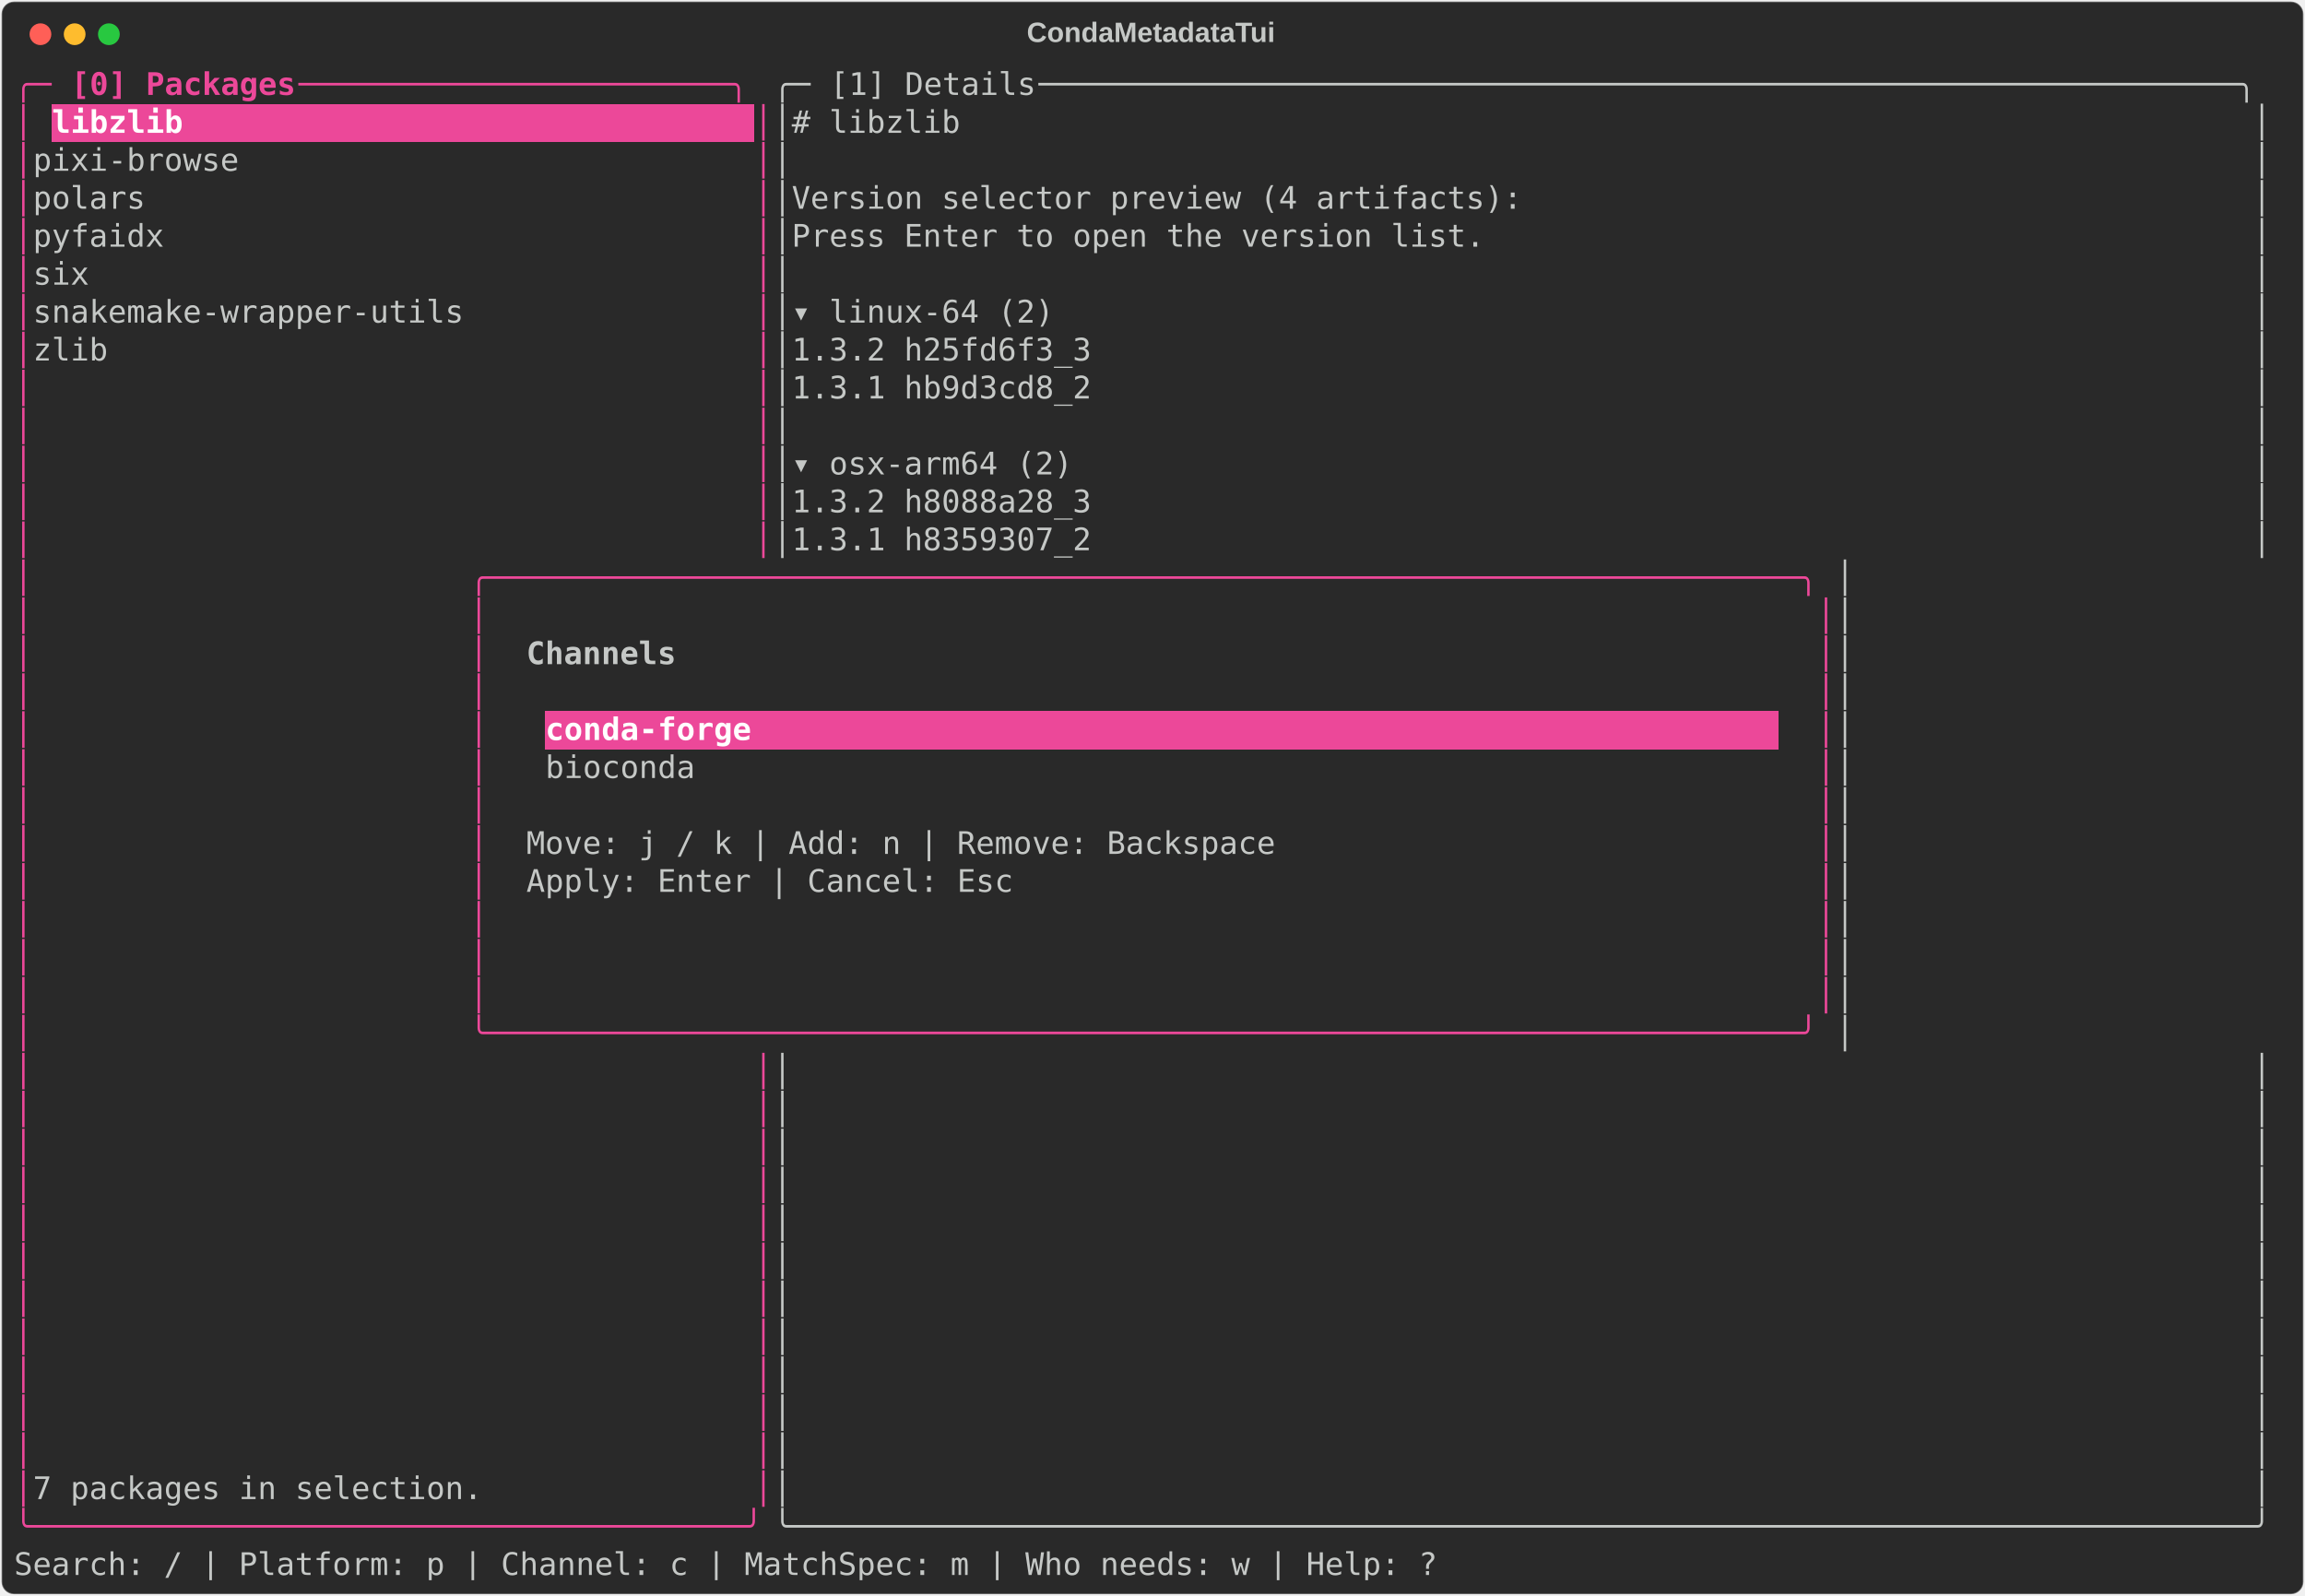
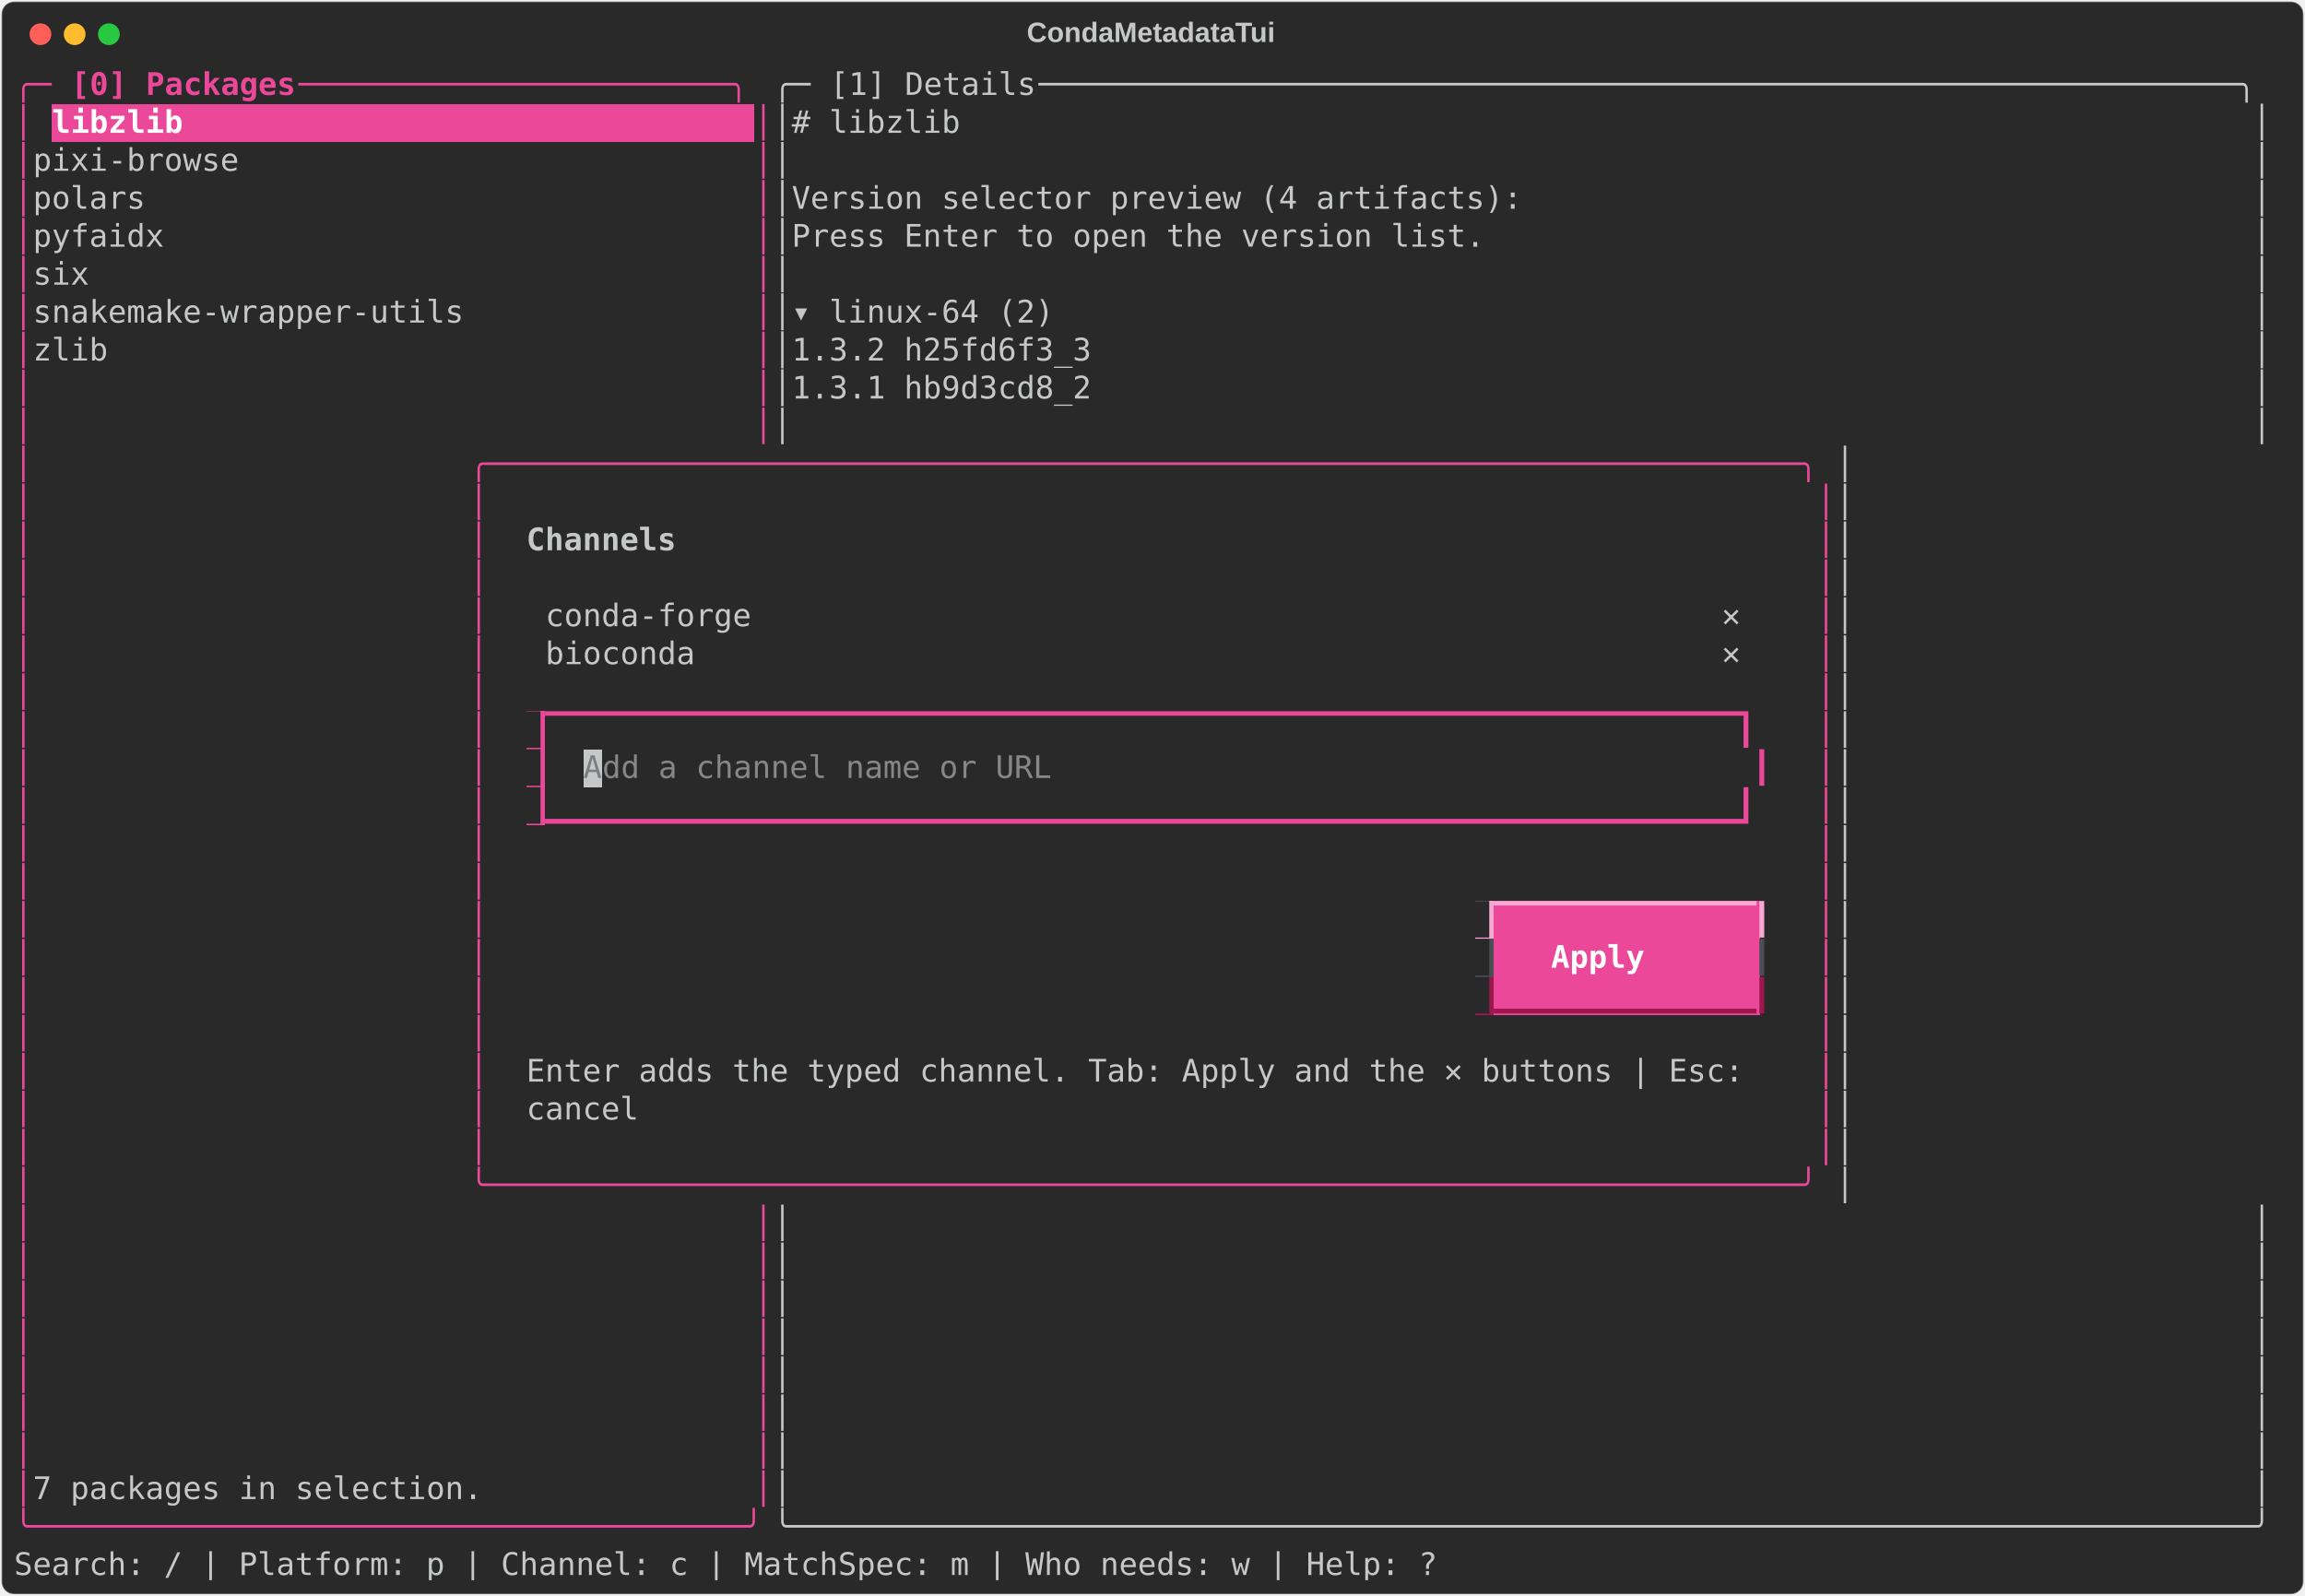
<svg xmlns="http://www.w3.org/2000/svg" class="rich-terminal" viewBox="0 0 1482 1026.0">
  <style>

    @font-face {
        font-family: "Fira Code";
        src: local("FiraCode-Regular"),
                url("https://cdnjs.cloudflare.com/ajax/libs/firacode/6.2.0/woff2/FiraCode-Regular.woff2") format("woff2"),
                url("https://cdnjs.cloudflare.com/ajax/libs/firacode/6.2.0/woff/FiraCode-Regular.woff") format("woff");
        font-style: normal;
        font-weight: 400;
    }
    @font-face {
        font-family: "Fira Code";
        src: local("FiraCode-Bold"),
                url("https://cdnjs.cloudflare.com/ajax/libs/firacode/6.2.0/woff2/FiraCode-Bold.woff2") format("woff2"),
                url("https://cdnjs.cloudflare.com/ajax/libs/firacode/6.2.0/woff/FiraCode-Bold.woff") format("woff");
        font-style: bold;
        font-weight: 700;
    }

    .terminal-matrix {
        font-family: Fira Code, monospace;
        font-size: 20px;
        line-height: 24.4px;
        font-variant-east-asian: full-width;
    }

    .terminal-title {
        font-size: 18px;
        font-weight: bold;
        font-family: arial;
    }

    .terminal-r1 { fill: #ec4899 }
.terminal-r2 { fill: #ec4899;font-weight: bold }
.terminal-r3 { fill: #c5c8c6 }
.terminal-r4 { fill: #ffffff;font-weight: bold }
.terminal-r5 { fill: #c5c8c6;font-weight: bold }
- .terminal-r6 { fill: #cc555a }
+ .terminal-r6 { fill: #292929 }
+ .terminal-r7 { fill: #7b7e82 }
+ .terminal-r8 { fill: #868887 }
+ .terminal-r9 { fill: #cc555a }
+ .terminal-r10 { fill: #f9a8d4 }
+ .terminal-r11 { fill: #4b4e55 }
+ .terminal-r12 { fill: #9d174d }
    </style>
  <defs>
    <clipPath id="terminal-clip-terminal">
      <rect x="0" y="0" width="1463.0" height="975.0" />
    </clipPath>
    <clipPath id="terminal-line-0">
      <rect x="0" y="1.5" width="1464" height="24.65" />
    </clipPath>
    <clipPath id="terminal-line-1">
      <rect x="0" y="25.9" width="1464" height="24.65" />
    </clipPath>
    <clipPath id="terminal-line-2">
      <rect x="0" y="50.3" width="1464" height="24.65" />
    </clipPath>
    <clipPath id="terminal-line-3">
      <rect x="0" y="74.7" width="1464" height="24.65" />
    </clipPath>
    <clipPath id="terminal-line-4">
      <rect x="0" y="99.1" width="1464" height="24.65" />
    </clipPath>
    <clipPath id="terminal-line-5">
      <rect x="0" y="123.5" width="1464" height="24.65" />
    </clipPath>
    <clipPath id="terminal-line-6">
      <rect x="0" y="147.9" width="1464" height="24.65" />
    </clipPath>
    <clipPath id="terminal-line-7">
      <rect x="0" y="172.3" width="1464" height="24.65" />
    </clipPath>
    <clipPath id="terminal-line-8">
      <rect x="0" y="196.7" width="1464" height="24.65" />
    </clipPath>
    <clipPath id="terminal-line-9">
      <rect x="0" y="221.1" width="1464" height="24.65" />
    </clipPath>
    <clipPath id="terminal-line-10">
      <rect x="0" y="245.5" width="1464" height="24.65" />
    </clipPath>
    <clipPath id="terminal-line-11">
      <rect x="0" y="269.9" width="1464" height="24.65" />
    </clipPath>
    <clipPath id="terminal-line-12">
      <rect x="0" y="294.3" width="1464" height="24.65" />
    </clipPath>
    <clipPath id="terminal-line-13">
      <rect x="0" y="318.7" width="1464" height="24.65" />
    </clipPath>
    <clipPath id="terminal-line-14">
      <rect x="0" y="343.1" width="1464" height="24.65" />
    </clipPath>
    <clipPath id="terminal-line-15">
      <rect x="0" y="367.5" width="1464" height="24.65" />
    </clipPath>
    <clipPath id="terminal-line-16">
      <rect x="0" y="391.9" width="1464" height="24.65" />
    </clipPath>
    <clipPath id="terminal-line-17">
      <rect x="0" y="416.3" width="1464" height="24.65" />
    </clipPath>
    <clipPath id="terminal-line-18">
      <rect x="0" y="440.7" width="1464" height="24.65" />
    </clipPath>
    <clipPath id="terminal-line-19">
      <rect x="0" y="465.1" width="1464" height="24.65" />
    </clipPath>
    <clipPath id="terminal-line-20">
      <rect x="0" y="489.5" width="1464" height="24.65" />
    </clipPath>
    <clipPath id="terminal-line-21">
      <rect x="0" y="513.9" width="1464" height="24.65" />
    </clipPath>
    <clipPath id="terminal-line-22">
      <rect x="0" y="538.3" width="1464" height="24.65" />
    </clipPath>
    <clipPath id="terminal-line-23">
      <rect x="0" y="562.7" width="1464" height="24.65" />
    </clipPath>
    <clipPath id="terminal-line-24">
      <rect x="0" y="587.1" width="1464" height="24.65" />
    </clipPath>
    <clipPath id="terminal-line-25">
      <rect x="0" y="611.5" width="1464" height="24.65" />
    </clipPath>
    <clipPath id="terminal-line-26">
      <rect x="0" y="635.9" width="1464" height="24.65" />
    </clipPath>
    <clipPath id="terminal-line-27">
      <rect x="0" y="660.3" width="1464" height="24.65" />
    </clipPath>
    <clipPath id="terminal-line-28">
      <rect x="0" y="684.7" width="1464" height="24.65" />
    </clipPath>
    <clipPath id="terminal-line-29">
      <rect x="0" y="709.1" width="1464" height="24.65" />
    </clipPath>
    <clipPath id="terminal-line-30">
      <rect x="0" y="733.5" width="1464" height="24.65" />
    </clipPath>
    <clipPath id="terminal-line-31">
      <rect x="0" y="757.9" width="1464" height="24.65" />
    </clipPath>
    <clipPath id="terminal-line-32">
      <rect x="0" y="782.3" width="1464" height="24.65" />
    </clipPath>
    <clipPath id="terminal-line-33">
      <rect x="0" y="806.7" width="1464" height="24.65" />
    </clipPath>
    <clipPath id="terminal-line-34">
      <rect x="0" y="831.1" width="1464" height="24.65" />
    </clipPath>
    <clipPath id="terminal-line-35">
      <rect x="0" y="855.5" width="1464" height="24.65" />
    </clipPath>
    <clipPath id="terminal-line-36">
      <rect x="0" y="879.9" width="1464" height="24.65" />
    </clipPath>
    <clipPath id="terminal-line-37">
      <rect x="0" y="904.3" width="1464" height="24.65" />
    </clipPath>
    <clipPath id="terminal-line-38">
      <rect x="0" y="928.7" width="1464" height="24.65" />
    </clipPath>
  </defs>
  <rect fill="#292929" stroke="rgba(255,255,255,0.35)" stroke-width="1" x="1" y="1" width="1480" height="1024" rx="8" />
  <text class="terminal-title" fill="#c5c8c6" text-anchor="middle" x="740" y="27">CondaMetadataTui</text>
  <g transform="translate(26,22)">
    <circle cx="0" cy="0" r="7" fill="#ff5f57" />
    <circle cx="22" cy="0" r="7" fill="#febc2e" />
    <circle cx="44" cy="0" r="7" fill="#28c840" />
  </g>
  <g transform="translate(9, 41)" clip-path="url(#terminal-clip-terminal)">
    <rect fill="#ec4899" x="24.4" y="25.9" width="451.4" height="24.65" shape-rendering="crispEdges" />
-     <rect fill="#ec4899" x="341.6" y="416.3" width="134.2" height="24.65" shape-rendering="crispEdges" />
-     <rect fill="#ec4899" x="475.8" y="416.3" width="658.8" height="24.65" shape-rendering="crispEdges" />
+     <rect fill="#ec4899" x="329.4" y="416.3" width="12.2" height="24.65" shape-rendering="crispEdges" />
+     <rect fill="#ec4899" x="329.4" y="440.7" width="12.2" height="24.65" shape-rendering="crispEdges" />
+     <rect fill="#c5c8c6" x="366" y="440.7" width="12.2" height="24.65" shape-rendering="crispEdges" />
+     <rect fill="#ec4899" x="329.4" y="465.1" width="12.2" height="24.65" shape-rendering="crispEdges" />
+     <rect fill="#f9a8d4" x="939.4" y="538.3" width="12.2" height="24.65" shape-rendering="crispEdges" />
+     <rect fill="#ec4899" x="951.6" y="538.3" width="170.8" height="24.65" shape-rendering="crispEdges" />
+     <rect fill="#4b4e55" x="939.4" y="562.7" width="12.2" height="24.65" shape-rendering="crispEdges" />
+     <rect fill="#ec4899" x="951.6" y="562.7" width="36.6" height="24.65" shape-rendering="crispEdges" />
+     <rect fill="#ec4899" x="988.2" y="562.7" width="85.4" height="24.65" shape-rendering="crispEdges" />
+     <rect fill="#ec4899" x="1073.6" y="562.7" width="48.8" height="24.65" shape-rendering="crispEdges" />
+     <rect fill="#9d174d" x="939.4" y="587.1" width="12.2" height="24.65" shape-rendering="crispEdges" />
+     <rect fill="#ec4899" x="951.6" y="587.1" width="170.8" height="24.65" shape-rendering="crispEdges" />
    <g class="terminal-matrix">
      <text class="terminal-r1" x="0" y="20" textLength="36.6" clip-path="url(#terminal-line-0)">╭─ </text>
      <text class="terminal-r2" x="36.6" y="20" textLength="146.4" clip-path="url(#terminal-line-0)">[0] Packages</text>
      <text class="terminal-r1" x="183" y="20" textLength="305" clip-path="url(#terminal-line-0)"> ───────────────────────╮</text>
      <text class="terminal-r3" x="488" y="20" textLength="36.6" clip-path="url(#terminal-line-0)">╭─ </text>
      <text class="terminal-r3" x="524.6" y="20" textLength="134.2" clip-path="url(#terminal-line-0)">[1] Details</text>
      <text class="terminal-r3" x="658.8" y="20" textLength="805.2" clip-path="url(#terminal-line-0)"> ────────────────────────────────────────────────────────────────╮</text>
      <text class="terminal-r3" x="1464" y="20" textLength="12.2" clip-path="url(#terminal-line-0)">
</text>
      <text class="terminal-r1" x="0" y="44.4" textLength="12.2" clip-path="url(#terminal-line-1)">│</text>
      <text class="terminal-r4" x="24.4" y="44.4" textLength="451.4" clip-path="url(#terminal-line-1)">libzlib                              </text>
      <text class="terminal-r1" x="475.8" y="44.4" textLength="12.2" clip-path="url(#terminal-line-1)">│</text>
      <text class="terminal-r3" x="488" y="44.4" textLength="976" clip-path="url(#terminal-line-1)">│# libzlib                                                                     │</text>
      <text class="terminal-r3" x="1464" y="44.4" textLength="12.2" clip-path="url(#terminal-line-1)">
</text>
      <text class="terminal-r1" x="0" y="68.8" textLength="12.2" clip-path="url(#terminal-line-2)">│</text>
      <text class="terminal-r3" x="12.2" y="68.8" textLength="463.6" clip-path="url(#terminal-line-2)"> pixi-browse                          </text>
      <text class="terminal-r1" x="475.8" y="68.8" textLength="12.2" clip-path="url(#terminal-line-2)">│</text>
      <text class="terminal-r3" x="488" y="68.8" textLength="976" clip-path="url(#terminal-line-2)">│                                                                              │</text>
      <text class="terminal-r3" x="1464" y="68.8" textLength="12.2" clip-path="url(#terminal-line-2)">
</text>
      <text class="terminal-r1" x="0" y="93.2" textLength="12.2" clip-path="url(#terminal-line-3)">│</text>
      <text class="terminal-r3" x="12.2" y="93.2" textLength="463.6" clip-path="url(#terminal-line-3)"> polars                               </text>
      <text class="terminal-r1" x="475.8" y="93.2" textLength="12.2" clip-path="url(#terminal-line-3)">│</text>
      <text class="terminal-r3" x="488" y="93.2" textLength="976" clip-path="url(#terminal-line-3)">│Version selector preview (4 artifacts):                                       │</text>
      <text class="terminal-r3" x="1464" y="93.2" textLength="12.2" clip-path="url(#terminal-line-3)">
</text>
      <text class="terminal-r1" x="0" y="117.6" textLength="12.2" clip-path="url(#terminal-line-4)">│</text>
      <text class="terminal-r3" x="12.2" y="117.6" textLength="463.6" clip-path="url(#terminal-line-4)"> pyfaidx                              </text>
      <text class="terminal-r1" x="475.8" y="117.6" textLength="12.2" clip-path="url(#terminal-line-4)">│</text>
      <text class="terminal-r3" x="488" y="117.6" textLength="976" clip-path="url(#terminal-line-4)">│Press Enter to open the version list.                                         │</text>
      <text class="terminal-r3" x="1464" y="117.6" textLength="12.2" clip-path="url(#terminal-line-4)">
</text>
      <text class="terminal-r1" x="0" y="142" textLength="12.2" clip-path="url(#terminal-line-5)">│</text>
      <text class="terminal-r3" x="12.2" y="142" textLength="463.6" clip-path="url(#terminal-line-5)"> six                                  </text>
      <text class="terminal-r1" x="475.8" y="142" textLength="12.2" clip-path="url(#terminal-line-5)">│</text>
      <text class="terminal-r3" x="488" y="142" textLength="976" clip-path="url(#terminal-line-5)">│                                                                              │</text>
      <text class="terminal-r3" x="1464" y="142" textLength="12.2" clip-path="url(#terminal-line-5)">
</text>
      <text class="terminal-r1" x="0" y="166.4" textLength="12.2" clip-path="url(#terminal-line-6)">│</text>
      <text class="terminal-r3" x="12.2" y="166.4" textLength="463.6" clip-path="url(#terminal-line-6)"> snakemake-wrapper-utils              </text>
      <text class="terminal-r1" x="475.8" y="166.4" textLength="12.2" clip-path="url(#terminal-line-6)">│</text>
      <text class="terminal-r3" x="488" y="166.4" textLength="976" clip-path="url(#terminal-line-6)">│▾ linux-64 (2)                                                                │</text>
      <text class="terminal-r3" x="1464" y="166.4" textLength="12.2" clip-path="url(#terminal-line-6)">
</text>
      <text class="terminal-r1" x="0" y="190.8" textLength="12.2" clip-path="url(#terminal-line-7)">│</text>
      <text class="terminal-r3" x="12.2" y="190.8" textLength="463.6" clip-path="url(#terminal-line-7)"> zlib                                 </text>
      <text class="terminal-r1" x="475.8" y="190.8" textLength="12.2" clip-path="url(#terminal-line-7)">│</text>
      <text class="terminal-r3" x="488" y="190.8" textLength="976" clip-path="url(#terminal-line-7)">│1.3.2 h25fd6f3_3                                                              │</text>
      <text class="terminal-r3" x="1464" y="190.8" textLength="12.2" clip-path="url(#terminal-line-7)">
</text>
      <text class="terminal-r1" x="0" y="215.2" textLength="12.2" clip-path="url(#terminal-line-8)">│</text>
      <text class="terminal-r1" x="475.8" y="215.2" textLength="12.2" clip-path="url(#terminal-line-8)">│</text>
      <text class="terminal-r3" x="488" y="215.2" textLength="976" clip-path="url(#terminal-line-8)">│1.3.1 hb9d3cd8_2                                                              │</text>
      <text class="terminal-r3" x="1464" y="215.2" textLength="12.2" clip-path="url(#terminal-line-8)">
</text>
      <text class="terminal-r1" x="0" y="239.6" textLength="12.2" clip-path="url(#terminal-line-9)">│</text>
      <text class="terminal-r1" x="475.8" y="239.6" textLength="12.2" clip-path="url(#terminal-line-9)">│</text>
      <text class="terminal-r3" x="488" y="239.6" textLength="976" clip-path="url(#terminal-line-9)">│                                                                              │</text>
      <text class="terminal-r3" x="1464" y="239.6" textLength="12.2" clip-path="url(#terminal-line-9)">
</text>
      <text class="terminal-r1" x="0" y="264" textLength="12.2" clip-path="url(#terminal-line-10)">│</text>
-       <text class="terminal-r1" x="475.8" y="264" textLength="12.2" clip-path="url(#terminal-line-10)">│</text>
-       <text class="terminal-r3" x="488" y="264" textLength="976" clip-path="url(#terminal-line-10)">│▾ osx-arm64 (2)                                                               │</text>
+       <text class="terminal-r1" x="292.8" y="264" textLength="878.4" clip-path="url(#terminal-line-10)">╭──────────────────────────────────────────────────────────────────────╮</text>
+       <text class="terminal-r3" x="1171.2" y="264" textLength="292.8" clip-path="url(#terminal-line-10)">                       │</text>
      <text class="terminal-r3" x="1464" y="264" textLength="12.2" clip-path="url(#terminal-line-10)">
</text>
      <text class="terminal-r1" x="0" y="288.4" textLength="12.2" clip-path="url(#terminal-line-11)">│</text>
-       <text class="terminal-r1" x="475.8" y="288.4" textLength="12.2" clip-path="url(#terminal-line-11)">│</text>
-       <text class="terminal-r3" x="488" y="288.4" textLength="976" clip-path="url(#terminal-line-11)">│1.3.2 h8088a28_3                                                              │</text>
+       <text class="terminal-r1" x="292.8" y="288.4" textLength="12.2" clip-path="url(#terminal-line-11)">│</text>
+       <text class="terminal-r1" x="1159" y="288.4" textLength="12.2" clip-path="url(#terminal-line-11)">│</text>
+       <text class="terminal-r3" x="1171.2" y="288.4" textLength="292.8" clip-path="url(#terminal-line-11)">                       │</text>
      <text class="terminal-r3" x="1464" y="288.4" textLength="12.2" clip-path="url(#terminal-line-11)">
</text>
      <text class="terminal-r1" x="0" y="312.8" textLength="12.2" clip-path="url(#terminal-line-12)">│</text>
-       <text class="terminal-r1" x="475.8" y="312.8" textLength="12.2" clip-path="url(#terminal-line-12)">│</text>
-       <text class="terminal-r3" x="488" y="312.8" textLength="976" clip-path="url(#terminal-line-12)">│1.3.1 h8359307_2                                                              │</text>
+       <text class="terminal-r1" x="292.8" y="312.8" textLength="12.2" clip-path="url(#terminal-line-12)">│</text>
+       <text class="terminal-r5" x="329.4" y="312.8" textLength="97.6" clip-path="url(#terminal-line-12)">Channels</text>
+       <text class="terminal-r1" x="1159" y="312.8" textLength="12.2" clip-path="url(#terminal-line-12)">│</text>
+       <text class="terminal-r3" x="1171.2" y="312.8" textLength="292.8" clip-path="url(#terminal-line-12)">                       │</text>
      <text class="terminal-r3" x="1464" y="312.8" textLength="12.2" clip-path="url(#terminal-line-12)">
</text>
      <text class="terminal-r1" x="0" y="337.2" textLength="12.2" clip-path="url(#terminal-line-13)">│</text>
-       <text class="terminal-r1" x="292.8" y="337.2" textLength="878.4" clip-path="url(#terminal-line-13)">╭──────────────────────────────────────────────────────────────────────╮</text>
+       <text class="terminal-r1" x="292.8" y="337.2" textLength="12.2" clip-path="url(#terminal-line-13)">│</text>
+       <text class="terminal-r1" x="1159" y="337.2" textLength="12.2" clip-path="url(#terminal-line-13)">│</text>
      <text class="terminal-r3" x="1171.2" y="337.2" textLength="292.8" clip-path="url(#terminal-line-13)">                       │</text>
      <text class="terminal-r3" x="1464" y="337.2" textLength="12.2" clip-path="url(#terminal-line-13)">
</text>
      <text class="terminal-r1" x="0" y="361.6" textLength="12.2" clip-path="url(#terminal-line-14)">│</text>
      <text class="terminal-r1" x="292.8" y="361.6" textLength="12.2" clip-path="url(#terminal-line-14)">│</text>
+       <text class="terminal-r3" x="341.6" y="361.6" textLength="134.2" clip-path="url(#terminal-line-14)">conda-forge</text>
+       <text class="terminal-r5" x="1098" y="361.6" textLength="36.6" clip-path="url(#terminal-line-14)"> ✕ </text>
      <text class="terminal-r1" x="1159" y="361.6" textLength="12.2" clip-path="url(#terminal-line-14)">│</text>
      <text class="terminal-r3" x="1171.2" y="361.6" textLength="292.8" clip-path="url(#terminal-line-14)">                       │</text>
      <text class="terminal-r3" x="1464" y="361.6" textLength="12.2" clip-path="url(#terminal-line-14)">
</text>
      <text class="terminal-r1" x="0" y="386" textLength="12.2" clip-path="url(#terminal-line-15)">│</text>
      <text class="terminal-r1" x="292.8" y="386" textLength="12.2" clip-path="url(#terminal-line-15)">│</text>
-       <text class="terminal-r5" x="329.4" y="386" textLength="97.6" clip-path="url(#terminal-line-15)">Channels</text>
+       <text class="terminal-r3" x="341.6" y="386" textLength="97.6" clip-path="url(#terminal-line-15)">bioconda</text>
+       <text class="terminal-r5" x="1098" y="386" textLength="36.6" clip-path="url(#terminal-line-15)"> ✕ </text>
      <text class="terminal-r1" x="1159" y="386" textLength="12.2" clip-path="url(#terminal-line-15)">│</text>
      <text class="terminal-r3" x="1171.2" y="386" textLength="292.8" clip-path="url(#terminal-line-15)">                       │</text>
      <text class="terminal-r3" x="1464" y="386" textLength="12.2" clip-path="url(#terminal-line-15)">
</text>
      <text class="terminal-r1" x="0" y="410.4" textLength="12.2" clip-path="url(#terminal-line-16)">│</text>
      <text class="terminal-r1" x="292.8" y="410.4" textLength="12.2" clip-path="url(#terminal-line-16)">│</text>
      <text class="terminal-r1" x="1159" y="410.4" textLength="12.2" clip-path="url(#terminal-line-16)">│</text>
      <text class="terminal-r3" x="1171.2" y="410.4" textLength="292.8" clip-path="url(#terminal-line-16)">                       │</text>
      <text class="terminal-r3" x="1464" y="410.4" textLength="12.2" clip-path="url(#terminal-line-16)">
</text>
      <text class="terminal-r1" x="0" y="434.8" textLength="12.2" clip-path="url(#terminal-line-17)">│</text>
      <text class="terminal-r1" x="292.8" y="434.8" textLength="12.2" clip-path="url(#terminal-line-17)">│</text>
-       <text class="terminal-r4" x="341.6" y="434.8" textLength="134.2" clip-path="url(#terminal-line-17)">conda-forge</text>
+       <text class="terminal-r6" x="329.4" y="434.8" textLength="12.2" clip-path="url(#terminal-line-17)">▊</text>
+       <text class="terminal-r1" x="341.6" y="434.8" textLength="793" clip-path="url(#terminal-line-17)">▔▔▔▔▔▔▔▔▔▔▔▔▔▔▔▔▔▔▔▔▔▔▔▔▔▔▔▔▔▔▔▔▔▔▔▔▔▔▔▔▔▔▔▔▔▔▔▔▔▔▔▔▔▔▔▔▔▔▔▔▔▔▔▔▎</text>
      <text class="terminal-r1" x="1159" y="434.8" textLength="12.2" clip-path="url(#terminal-line-17)">│</text>
      <text class="terminal-r3" x="1171.2" y="434.8" textLength="292.8" clip-path="url(#terminal-line-17)">                       │</text>
      <text class="terminal-r3" x="1464" y="434.8" textLength="12.2" clip-path="url(#terminal-line-17)">
</text>
      <text class="terminal-r1" x="0" y="459.2" textLength="12.2" clip-path="url(#terminal-line-18)">│</text>
      <text class="terminal-r1" x="292.8" y="459.2" textLength="12.2" clip-path="url(#terminal-line-18)">│</text>
-       <text class="terminal-r3" x="341.6" y="459.2" textLength="97.6" clip-path="url(#terminal-line-18)">bioconda</text>
+       <text class="terminal-r6" x="329.4" y="459.2" textLength="12.2" clip-path="url(#terminal-line-18)">▊</text>
+       <text class="terminal-r7" x="366" y="459.2" textLength="12.2" clip-path="url(#terminal-line-18)">A</text>
+       <text class="terminal-r8" x="378.2" y="459.2" textLength="292.8" clip-path="url(#terminal-line-18)">dd a channel name or URL</text>
+       <text class="terminal-r1" x="1122.4" y="459.2" textLength="12.2" clip-path="url(#terminal-line-18)">▎</text>
      <text class="terminal-r1" x="1159" y="459.2" textLength="12.2" clip-path="url(#terminal-line-18)">│</text>
      <text class="terminal-r3" x="1171.2" y="459.2" textLength="292.8" clip-path="url(#terminal-line-18)">                       │</text>
      <text class="terminal-r3" x="1464" y="459.2" textLength="12.2" clip-path="url(#terminal-line-18)">
</text>
      <text class="terminal-r1" x="0" y="483.6" textLength="12.2" clip-path="url(#terminal-line-19)">│</text>
      <text class="terminal-r1" x="292.8" y="483.6" textLength="12.2" clip-path="url(#terminal-line-19)">│</text>
+       <text class="terminal-r6" x="329.4" y="483.6" textLength="12.2" clip-path="url(#terminal-line-19)">▊</text>
+       <text class="terminal-r1" x="341.6" y="483.6" textLength="793" clip-path="url(#terminal-line-19)">▁▁▁▁▁▁▁▁▁▁▁▁▁▁▁▁▁▁▁▁▁▁▁▁▁▁▁▁▁▁▁▁▁▁▁▁▁▁▁▁▁▁▁▁▁▁▁▁▁▁▁▁▁▁▁▁▁▁▁▁▁▁▁▁▎</text>
      <text class="terminal-r1" x="1159" y="483.6" textLength="12.2" clip-path="url(#terminal-line-19)">│</text>
      <text class="terminal-r3" x="1171.2" y="483.6" textLength="292.8" clip-path="url(#terminal-line-19)">                       │</text>
      <text class="terminal-r3" x="1464" y="483.6" textLength="12.2" clip-path="url(#terminal-line-19)">
</text>
      <text class="terminal-r1" x="0" y="508" textLength="12.2" clip-path="url(#terminal-line-20)">│</text>
      <text class="terminal-r1" x="292.8" y="508" textLength="12.2" clip-path="url(#terminal-line-20)">│</text>
-       <text class="terminal-r3" x="329.4" y="508" textLength="488" clip-path="url(#terminal-line-20)">Move: j / k | Add: n | Remove: Backspace</text>
      <text class="terminal-r1" x="1159" y="508" textLength="12.2" clip-path="url(#terminal-line-20)">│</text>
      <text class="terminal-r3" x="1171.2" y="508" textLength="292.8" clip-path="url(#terminal-line-20)">                       │</text>
      <text class="terminal-r3" x="1464" y="508" textLength="12.2" clip-path="url(#terminal-line-20)">
</text>
      <text class="terminal-r1" x="0" y="532.4" textLength="12.2" clip-path="url(#terminal-line-21)">│</text>
      <text class="terminal-r1" x="292.8" y="532.4" textLength="12.2" clip-path="url(#terminal-line-21)">│</text>
-       <text class="terminal-r3" x="329.4" y="532.4" textLength="317.2" clip-path="url(#terminal-line-21)">Apply: Enter | Cancel: Esc</text>
      <text class="terminal-r1" x="1159" y="532.4" textLength="12.2" clip-path="url(#terminal-line-21)">│</text>
      <text class="terminal-r3" x="1171.2" y="532.4" textLength="292.8" clip-path="url(#terminal-line-21)">                       │</text>
      <text class="terminal-r3" x="1464" y="532.4" textLength="12.2" clip-path="url(#terminal-line-21)">
</text>
      <text class="terminal-r1" x="0" y="556.8" textLength="12.2" clip-path="url(#terminal-line-22)">│</text>
      <text class="terminal-r1" x="292.8" y="556.8" textLength="12.2" clip-path="url(#terminal-line-22)">│</text>
+       <text class="terminal-r6" x="939.4" y="556.8" textLength="12.2" clip-path="url(#terminal-line-22)">▊</text>
+       <text class="terminal-r10" x="951.6" y="556.8" textLength="170.8" clip-path="url(#terminal-line-22)">▔▔▔▔▔▔▔▔▔▔▔▔▔▔</text>
+       <text class="terminal-r10" x="1122.4" y="556.8" textLength="12.2" clip-path="url(#terminal-line-22)">▎</text>
      <text class="terminal-r1" x="1159" y="556.8" textLength="12.2" clip-path="url(#terminal-line-22)">│</text>
      <text class="terminal-r3" x="1171.2" y="556.8" textLength="292.8" clip-path="url(#terminal-line-22)">                       │</text>
      <text class="terminal-r3" x="1464" y="556.8" textLength="12.2" clip-path="url(#terminal-line-22)">
</text>
      <text class="terminal-r1" x="0" y="581.2" textLength="12.2" clip-path="url(#terminal-line-23)">│</text>
      <text class="terminal-r1" x="292.8" y="581.2" textLength="12.2" clip-path="url(#terminal-line-23)">│</text>
+       <text class="terminal-r6" x="939.4" y="581.2" textLength="12.2" clip-path="url(#terminal-line-23)">▊</text>
+       <text class="terminal-r4" x="988.2" y="581.2" textLength="85.4" clip-path="url(#terminal-line-23)"> Apply </text>
+       <text class="terminal-r11" x="1122.4" y="581.2" textLength="12.2" clip-path="url(#terminal-line-23)">▎</text>
      <text class="terminal-r1" x="1159" y="581.2" textLength="12.2" clip-path="url(#terminal-line-23)">│</text>
      <text class="terminal-r3" x="1171.2" y="581.2" textLength="292.8" clip-path="url(#terminal-line-23)">                       │</text>
      <text class="terminal-r3" x="1464" y="581.2" textLength="12.2" clip-path="url(#terminal-line-23)">
</text>
      <text class="terminal-r1" x="0" y="605.6" textLength="12.2" clip-path="url(#terminal-line-24)">│</text>
      <text class="terminal-r1" x="292.8" y="605.6" textLength="12.2" clip-path="url(#terminal-line-24)">│</text>
+       <text class="terminal-r6" x="939.4" y="605.6" textLength="12.2" clip-path="url(#terminal-line-24)">▊</text>
+       <text class="terminal-r12" x="951.6" y="605.6" textLength="170.8" clip-path="url(#terminal-line-24)">▁▁▁▁▁▁▁▁▁▁▁▁▁▁</text>
+       <text class="terminal-r12" x="1122.4" y="605.6" textLength="12.2" clip-path="url(#terminal-line-24)">▎</text>
      <text class="terminal-r1" x="1159" y="605.6" textLength="12.2" clip-path="url(#terminal-line-24)">│</text>
      <text class="terminal-r3" x="1171.2" y="605.6" textLength="292.8" clip-path="url(#terminal-line-24)">                       │</text>
      <text class="terminal-r3" x="1464" y="605.6" textLength="12.2" clip-path="url(#terminal-line-24)">
</text>
      <text class="terminal-r1" x="0" y="630" textLength="12.2" clip-path="url(#terminal-line-25)">│</text>
-       <text class="terminal-r1" x="292.8" y="630" textLength="878.4" clip-path="url(#terminal-line-25)">╰──────────────────────────────────────────────────────────────────────╯</text>
+       <text class="terminal-r1" x="292.8" y="630" textLength="12.2" clip-path="url(#terminal-line-25)">│</text>
+       <text class="terminal-r1" x="1159" y="630" textLength="12.2" clip-path="url(#terminal-line-25)">│</text>
      <text class="terminal-r3" x="1171.2" y="630" textLength="292.8" clip-path="url(#terminal-line-25)">                       │</text>
      <text class="terminal-r3" x="1464" y="630" textLength="12.2" clip-path="url(#terminal-line-25)">
</text>
      <text class="terminal-r1" x="0" y="654.4" textLength="12.2" clip-path="url(#terminal-line-26)">│</text>
-       <text class="terminal-r1" x="475.8" y="654.4" textLength="12.2" clip-path="url(#terminal-line-26)">│</text>
-       <text class="terminal-r3" x="488" y="654.4" textLength="976" clip-path="url(#terminal-line-26)">│                                                                              │</text>
+       <text class="terminal-r1" x="292.8" y="654.4" textLength="12.2" clip-path="url(#terminal-line-26)">│</text>
+       <text class="terminal-r3" x="329.4" y="654.4" textLength="793" clip-path="url(#terminal-line-26)">Enter adds the typed channel. Tab: Apply and the ✕ buttons | Esc:</text>
+       <text class="terminal-r1" x="1159" y="654.4" textLength="12.2" clip-path="url(#terminal-line-26)">│</text>
+       <text class="terminal-r3" x="1171.2" y="654.4" textLength="292.8" clip-path="url(#terminal-line-26)">                       │</text>
      <text class="terminal-r3" x="1464" y="654.4" textLength="12.2" clip-path="url(#terminal-line-26)">
</text>
      <text class="terminal-r1" x="0" y="678.8" textLength="12.2" clip-path="url(#terminal-line-27)">│</text>
-       <text class="terminal-r1" x="475.8" y="678.8" textLength="12.2" clip-path="url(#terminal-line-27)">│</text>
-       <text class="terminal-r3" x="488" y="678.8" textLength="976" clip-path="url(#terminal-line-27)">│                                                                              │</text>
+       <text class="terminal-r1" x="292.8" y="678.8" textLength="12.2" clip-path="url(#terminal-line-27)">│</text>
+       <text class="terminal-r3" x="329.4" y="678.8" textLength="73.2" clip-path="url(#terminal-line-27)">cancel</text>
+       <text class="terminal-r1" x="1159" y="678.8" textLength="12.2" clip-path="url(#terminal-line-27)">│</text>
+       <text class="terminal-r3" x="1171.2" y="678.8" textLength="292.8" clip-path="url(#terminal-line-27)">                       │</text>
      <text class="terminal-r3" x="1464" y="678.8" textLength="12.2" clip-path="url(#terminal-line-27)">
</text>
      <text class="terminal-r1" x="0" y="703.2" textLength="12.2" clip-path="url(#terminal-line-28)">│</text>
-       <text class="terminal-r1" x="475.8" y="703.2" textLength="12.2" clip-path="url(#terminal-line-28)">│</text>
-       <text class="terminal-r3" x="488" y="703.2" textLength="976" clip-path="url(#terminal-line-28)">│                                                                              │</text>
+       <text class="terminal-r1" x="292.8" y="703.2" textLength="12.2" clip-path="url(#terminal-line-28)">│</text>
+       <text class="terminal-r1" x="1159" y="703.2" textLength="12.2" clip-path="url(#terminal-line-28)">│</text>
+       <text class="terminal-r3" x="1171.2" y="703.2" textLength="292.8" clip-path="url(#terminal-line-28)">                       │</text>
      <text class="terminal-r3" x="1464" y="703.2" textLength="12.2" clip-path="url(#terminal-line-28)">
</text>
      <text class="terminal-r1" x="0" y="727.6" textLength="12.2" clip-path="url(#terminal-line-29)">│</text>
-       <text class="terminal-r1" x="475.8" y="727.6" textLength="12.2" clip-path="url(#terminal-line-29)">│</text>
-       <text class="terminal-r3" x="488" y="727.6" textLength="976" clip-path="url(#terminal-line-29)">│                                                                              │</text>
+       <text class="terminal-r1" x="292.8" y="727.6" textLength="878.4" clip-path="url(#terminal-line-29)">╰──────────────────────────────────────────────────────────────────────╯</text>
+       <text class="terminal-r3" x="1171.2" y="727.6" textLength="292.8" clip-path="url(#terminal-line-29)">                       │</text>
      <text class="terminal-r3" x="1464" y="727.6" textLength="12.2" clip-path="url(#terminal-line-29)">
</text>
      <text class="terminal-r1" x="0" y="752" textLength="12.2" clip-path="url(#terminal-line-30)">│</text>
      <text class="terminal-r1" x="475.8" y="752" textLength="12.2" clip-path="url(#terminal-line-30)">│</text>
      <text class="terminal-r3" x="488" y="752" textLength="976" clip-path="url(#terminal-line-30)">│                                                                              │</text>
      <text class="terminal-r3" x="1464" y="752" textLength="12.2" clip-path="url(#terminal-line-30)">
</text>
      <text class="terminal-r1" x="0" y="776.4" textLength="12.2" clip-path="url(#terminal-line-31)">│</text>
      <text class="terminal-r1" x="475.8" y="776.4" textLength="12.2" clip-path="url(#terminal-line-31)">│</text>
      <text class="terminal-r3" x="488" y="776.4" textLength="976" clip-path="url(#terminal-line-31)">│                                                                              │</text>
      <text class="terminal-r3" x="1464" y="776.4" textLength="12.2" clip-path="url(#terminal-line-31)">
</text>
      <text class="terminal-r1" x="0" y="800.8" textLength="12.2" clip-path="url(#terminal-line-32)">│</text>
      <text class="terminal-r1" x="475.8" y="800.8" textLength="12.2" clip-path="url(#terminal-line-32)">│</text>
      <text class="terminal-r3" x="488" y="800.8" textLength="976" clip-path="url(#terminal-line-32)">│                                                                              │</text>
      <text class="terminal-r3" x="1464" y="800.8" textLength="12.2" clip-path="url(#terminal-line-32)">
</text>
      <text class="terminal-r1" x="0" y="825.2" textLength="12.2" clip-path="url(#terminal-line-33)">│</text>
      <text class="terminal-r1" x="475.8" y="825.2" textLength="12.2" clip-path="url(#terminal-line-33)">│</text>
      <text class="terminal-r3" x="488" y="825.2" textLength="976" clip-path="url(#terminal-line-33)">│                                                                              │</text>
      <text class="terminal-r3" x="1464" y="825.2" textLength="12.2" clip-path="url(#terminal-line-33)">
</text>
      <text class="terminal-r1" x="0" y="849.6" textLength="12.2" clip-path="url(#terminal-line-34)">│</text>
      <text class="terminal-r1" x="475.8" y="849.6" textLength="12.2" clip-path="url(#terminal-line-34)">│</text>
      <text class="terminal-r3" x="488" y="849.6" textLength="976" clip-path="url(#terminal-line-34)">│                                                                              │</text>
      <text class="terminal-r3" x="1464" y="849.6" textLength="12.2" clip-path="url(#terminal-line-34)">
</text>
      <text class="terminal-r1" x="0" y="874" textLength="12.2" clip-path="url(#terminal-line-35)">│</text>
      <text class="terminal-r1" x="475.8" y="874" textLength="12.2" clip-path="url(#terminal-line-35)">│</text>
      <text class="terminal-r3" x="488" y="874" textLength="976" clip-path="url(#terminal-line-35)">│                                                                              │</text>
      <text class="terminal-r3" x="1464" y="874" textLength="12.2" clip-path="url(#terminal-line-35)">
</text>
      <text class="terminal-r1" x="0" y="898.4" textLength="12.2" clip-path="url(#terminal-line-36)">│</text>
      <text class="terminal-r1" x="475.8" y="898.4" textLength="12.2" clip-path="url(#terminal-line-36)">│</text>
      <text class="terminal-r3" x="488" y="898.4" textLength="976" clip-path="url(#terminal-line-36)">│                                                                              │</text>
      <text class="terminal-r3" x="1464" y="898.4" textLength="12.2" clip-path="url(#terminal-line-36)">
</text>
      <text class="terminal-r1" x="0" y="922.8" textLength="12.2" clip-path="url(#terminal-line-37)">│</text>
      <text class="terminal-r3" x="12.2" y="922.8" textLength="463.6" clip-path="url(#terminal-line-37)">7 packages in selection.              </text>
      <text class="terminal-r1" x="475.8" y="922.8" textLength="12.2" clip-path="url(#terminal-line-37)">│</text>
      <text class="terminal-r3" x="488" y="922.8" textLength="976" clip-path="url(#terminal-line-37)">│                                                                              │</text>
      <text class="terminal-r3" x="1464" y="922.8" textLength="12.2" clip-path="url(#terminal-line-37)">
</text>
      <text class="terminal-r1" x="0" y="947.2" textLength="488" clip-path="url(#terminal-line-38)">╰──────────────────────────────────────╯</text>
      <text class="terminal-r3" x="488" y="947.2" textLength="976" clip-path="url(#terminal-line-38)">╰──────────────────────────────────────────────────────────────────────────────╯</text>
      <text class="terminal-r3" x="1464" y="947.2" textLength="12.2" clip-path="url(#terminal-line-38)">
</text>
      <text class="terminal-r3" x="0" y="971.6" textLength="1464" clip-path="url(#terminal-line-39)">Search: / | Platform: p | Channel: c | MatchSpec: m | Who needs: w | Help: ?                                            </text>
    </g>
  </g>
</svg>
